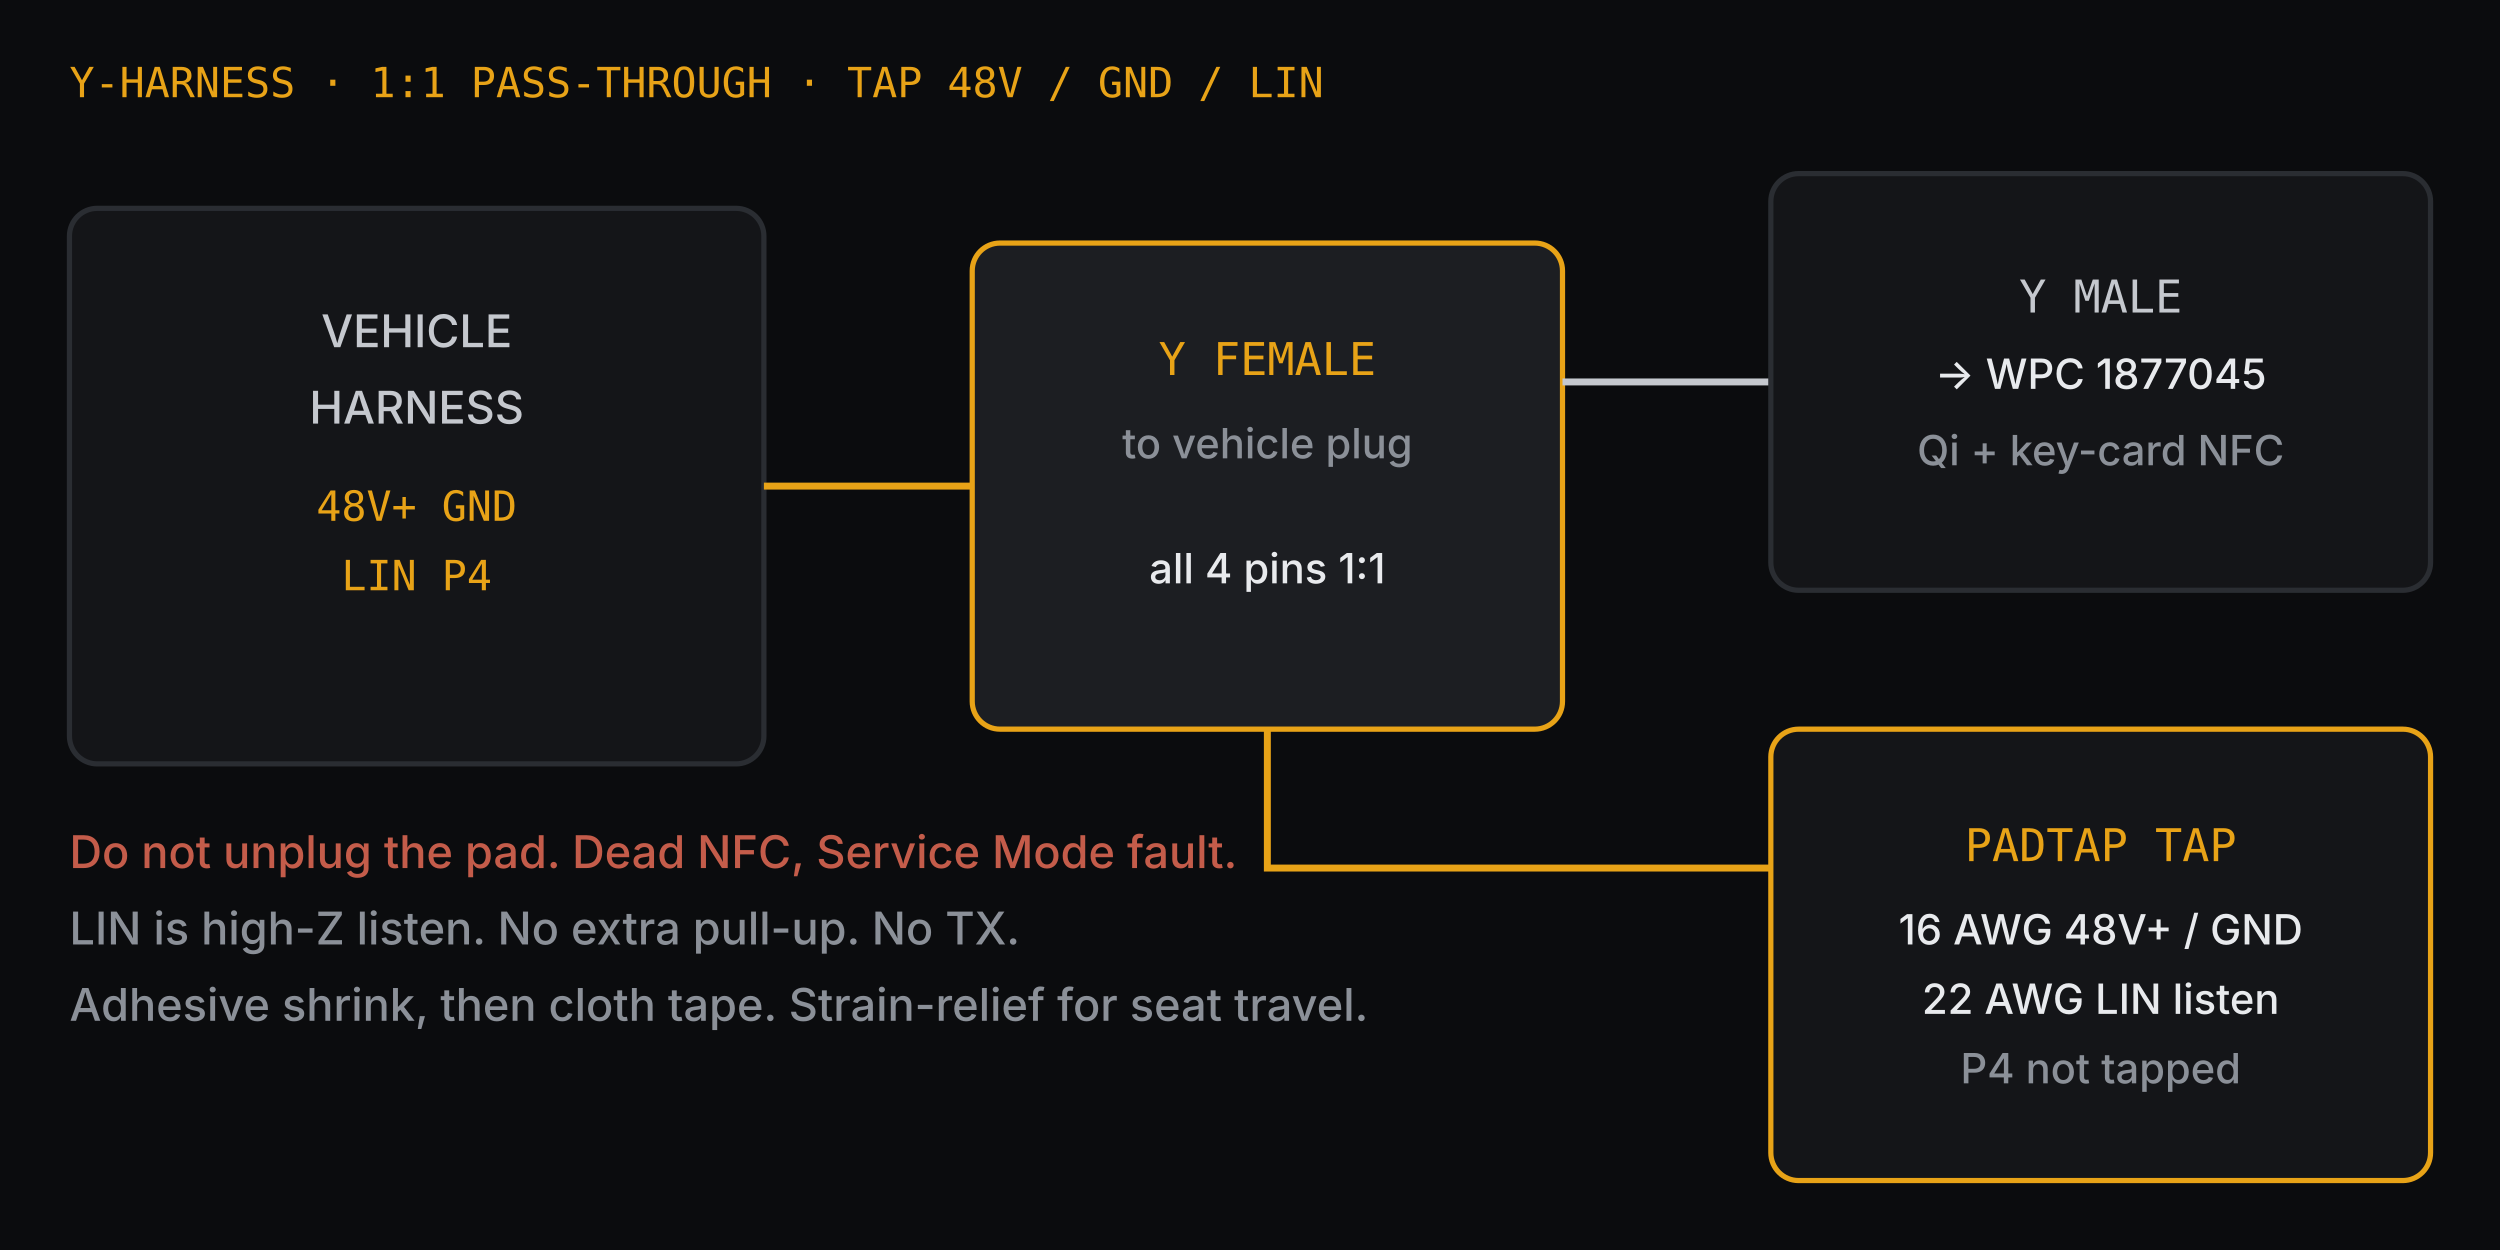
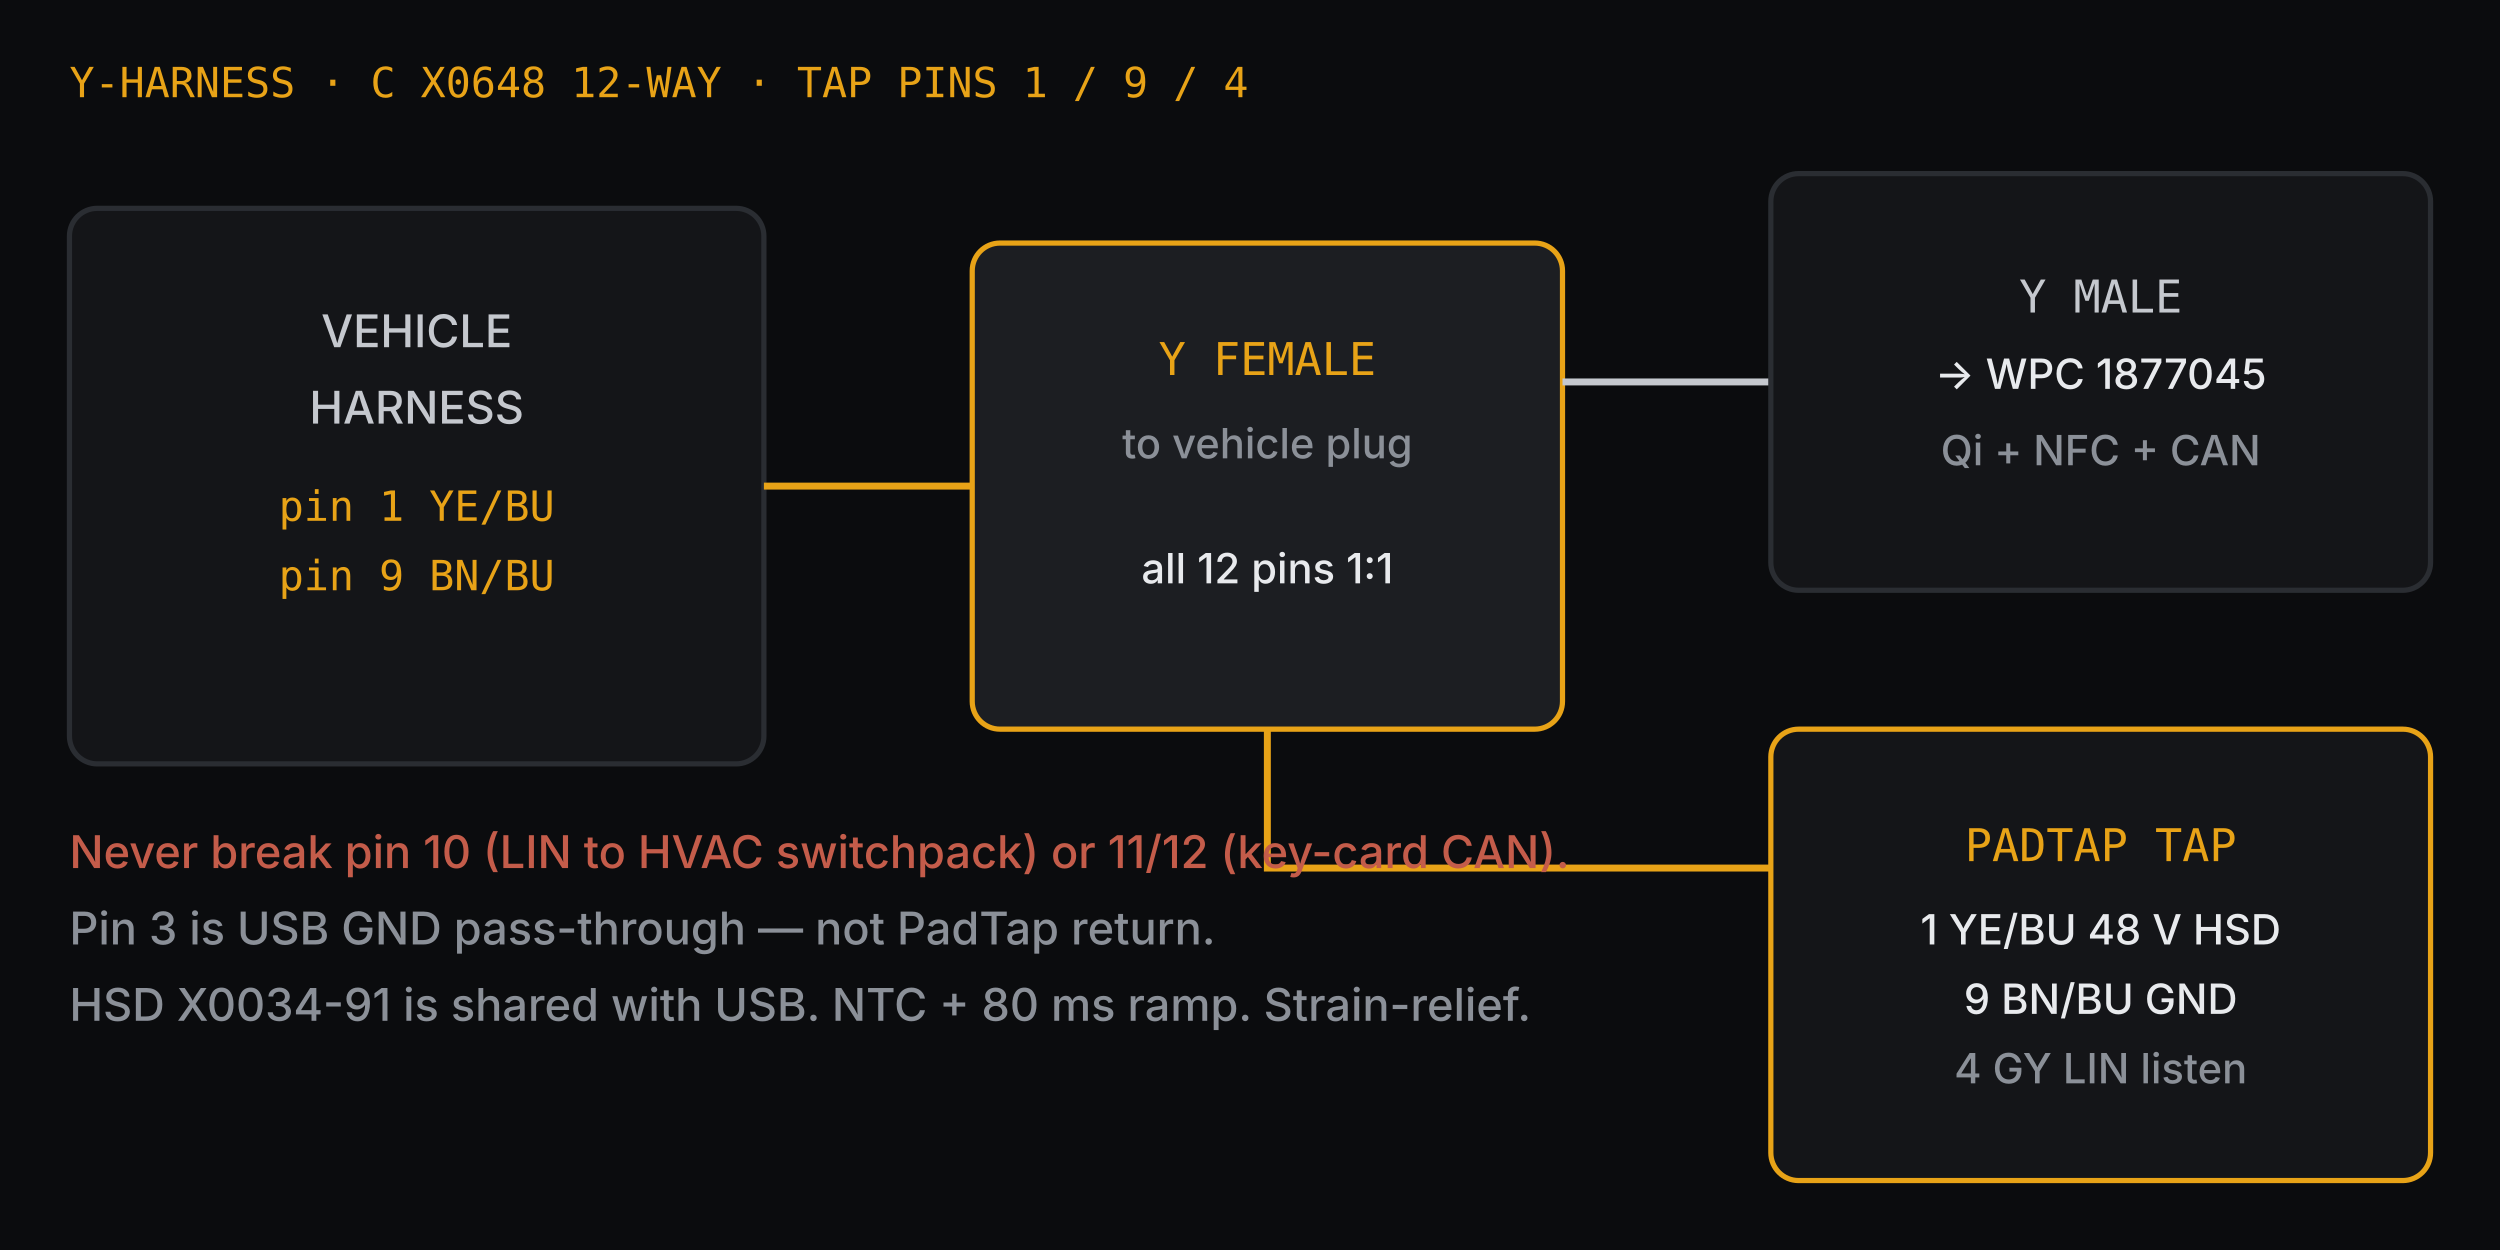
<svg xmlns="http://www.w3.org/2000/svg" width="720" height="360" viewBox="0 0 720 360" role="img" aria-label="Y-harness">
  <rect width="720" height="360" fill="#0B0C0E" />
-   <text x="20" y="28" fill="#E8A317" font-size="12" font-family="ui-monospace, SFMono-Regular, Menlo, monospace" font-weight="500" text-anchor="start">Y-HARNESS  ·  1:1 PASS-THROUGH  ·  TAP 48V / GND / LIN</text>
+   <text x="20" y="28" fill="#E8A317" font-size="12" font-family="ui-monospace, SFMono-Regular, Menlo, monospace" font-weight="500" text-anchor="start">Y-HARNESS  ·  C X0648 12-WAY  ·  TAP PINS 1 / 9 / 4</text>
  <rect x="20" y="60" width="200" height="160" rx="8" fill="#141518" stroke="#2A2D32" stroke-width="1.5" />
  <text x="120" y="100" fill="#C5C8CE" font-size="13" font-family="ui-sans-serif, system-ui, -apple-system, sans-serif" font-weight="500" text-anchor="middle">VEHICLE</text>
  <text x="120" y="122" fill="#C5C8CE" font-size="13" font-family="ui-sans-serif, system-ui, -apple-system, sans-serif" font-weight="500" text-anchor="middle">HARNESS</text>
-   <text x="120" y="150" fill="#E8A317" font-size="12" font-family="ui-monospace, SFMono-Regular, Menlo, monospace" font-weight="500" text-anchor="middle">48V+  GND</text>
-   <text x="120" y="170" fill="#E8A317" font-size="12" font-family="ui-monospace, SFMono-Regular, Menlo, monospace" font-weight="500" text-anchor="middle">LIN   P4</text>
+   <text x="120" y="150" fill="#E8A317" font-size="12" font-family="ui-monospace, SFMono-Regular, Menlo, monospace" font-weight="500" text-anchor="middle">pin 1  YE/BU</text>
+   <text x="120" y="170" fill="#E8A317" font-size="12" font-family="ui-monospace, SFMono-Regular, Menlo, monospace" font-weight="500" text-anchor="middle">pin 9  BN/BU</text>
  <line x1="220" y1="140" x2="280" y2="140" stroke="#E8A317" stroke-width="2" />
  <rect x="280" y="70" width="170" height="140" rx="8" fill="#1C1E22" stroke="#E8A317" stroke-width="1.5" />
  <text x="365" y="108" fill="#E8A317" font-size="13" font-family="ui-monospace, SFMono-Regular, Menlo, monospace" font-weight="500" text-anchor="middle">Y FEMALE</text>
  <text x="365" y="132" fill="#8B9098" font-size="12" font-family="ui-sans-serif, system-ui, -apple-system, sans-serif" font-weight="500" text-anchor="middle">to vehicle plug</text>
-   <text x="365" y="168" fill="#E8EAED" font-size="12" font-family="ui-sans-serif, system-ui, -apple-system, sans-serif" font-weight="500" text-anchor="middle">all 4 pins 1:1</text>
+   <text x="365" y="168" fill="#E8EAED" font-size="12" font-family="ui-sans-serif, system-ui, -apple-system, sans-serif" font-weight="500" text-anchor="middle">all 12 pins 1:1</text>
  <line x1="450" y1="110" x2="510" y2="110" stroke="#C5C8CE" stroke-width="2" />
  <path d="M365 210 V250 H510" fill="none" stroke="#E8A317" stroke-width="2" />
  <rect x="510" y="50" width="190" height="120" rx="8" fill="#141518" stroke="#2A2D32" stroke-width="1.5" />
  <text x="605" y="90" fill="#C5C8CE" font-size="13" font-family="ui-monospace, SFMono-Regular, Menlo, monospace" font-weight="500" text-anchor="middle">Y MALE</text>
  <text x="605" y="112" fill="#E8EAED" font-size="12" font-family="ui-sans-serif, system-ui, -apple-system, sans-serif" font-weight="500" text-anchor="middle">→ WPC 1877045</text>
-   <text x="605" y="134" fill="#8B9098" font-size="12" font-family="ui-sans-serif, system-ui, -apple-system, sans-serif" font-weight="500" text-anchor="middle">Qi + key-card NFC</text>
+   <text x="605" y="134" fill="#8B9098" font-size="12" font-family="ui-sans-serif, system-ui, -apple-system, sans-serif" font-weight="500" text-anchor="middle">Qi + NFC + CAN</text>
  <rect x="510" y="210" width="190" height="130" rx="8" fill="#141518" stroke="#E8A317" stroke-width="1.5" />
  <text x="605" y="248" fill="#E8A317" font-size="13" font-family="ui-monospace, SFMono-Regular, Menlo, monospace" font-weight="500" text-anchor="middle">PADTAP TAP</text>
-   <text x="605" y="272" fill="#E8EAED" font-size="12" font-family="ui-sans-serif, system-ui, -apple-system, sans-serif" font-weight="500" text-anchor="middle">16 AWG  48V+ / GND</text>
-   <text x="605" y="292" fill="#E8EAED" font-size="12" font-family="ui-sans-serif, system-ui, -apple-system, sans-serif" font-weight="500" text-anchor="middle">22 AWG  LIN listen</text>
-   <text x="605" y="312" fill="#8B9098" font-size="12" font-family="ui-sans-serif, system-ui, -apple-system, sans-serif" font-weight="500" text-anchor="middle">P4 not tapped</text>
-   <text x="20" y="250" fill="#C45C4A" font-size="13" font-family="ui-sans-serif, system-ui, -apple-system, sans-serif" font-weight="500" text-anchor="start">Do not unplug the pad. Dead NFC, Service Mode fault.</text>
-   <text x="20" y="272" fill="#8B9098" font-size="13" font-family="ui-sans-serif, system-ui, -apple-system, sans-serif" font-weight="500" text-anchor="start">LIN is high-Z listen. No extra pull-up. No TX.</text>
-   <text x="20" y="294" fill="#8B9098" font-size="13" font-family="ui-sans-serif, system-ui, -apple-system, sans-serif" font-weight="500" text-anchor="start">Adhesive shrink, then cloth tape. Strain-relief for seat travel.</text>
+   <text x="605" y="272" fill="#E8EAED" font-size="12" font-family="ui-sans-serif, system-ui, -apple-system, sans-serif" font-weight="500" text-anchor="middle">1  YE/BU  48 V HSD</text>
+   <text x="605" y="292" fill="#E8EAED" font-size="12" font-family="ui-sans-serif, system-ui, -apple-system, sans-serif" font-weight="500" text-anchor="middle">9  BN/BU  GND</text>
+   <text x="605" y="312" fill="#8B9098" font-size="12" font-family="ui-sans-serif, system-ui, -apple-system, sans-serif" font-weight="500" text-anchor="middle">4  GY  LIN listen</text>
+   <text x="20" y="250" fill="#C45C4A" font-size="13" font-family="ui-sans-serif, system-ui, -apple-system, sans-serif" font-weight="500" text-anchor="start">Never break pin 10 (LIN to HVAC switchpack) or 11/12 (key-card CAN).</text>
+   <text x="20" y="272" fill="#8B9098" font-size="13" font-family="ui-sans-serif, system-ui, -apple-system, sans-serif" font-weight="500" text-anchor="start">Pin 3 is USB GND pass-through — not PadTap return.</text>
+   <text x="20" y="294" fill="#8B9098" font-size="13" font-family="ui-sans-serif, system-ui, -apple-system, sans-serif" font-weight="500" text-anchor="start">HSD X0034-91 is shared with USB. NTC + 80 ms ramp. Strain-relief.</text>
</svg>
